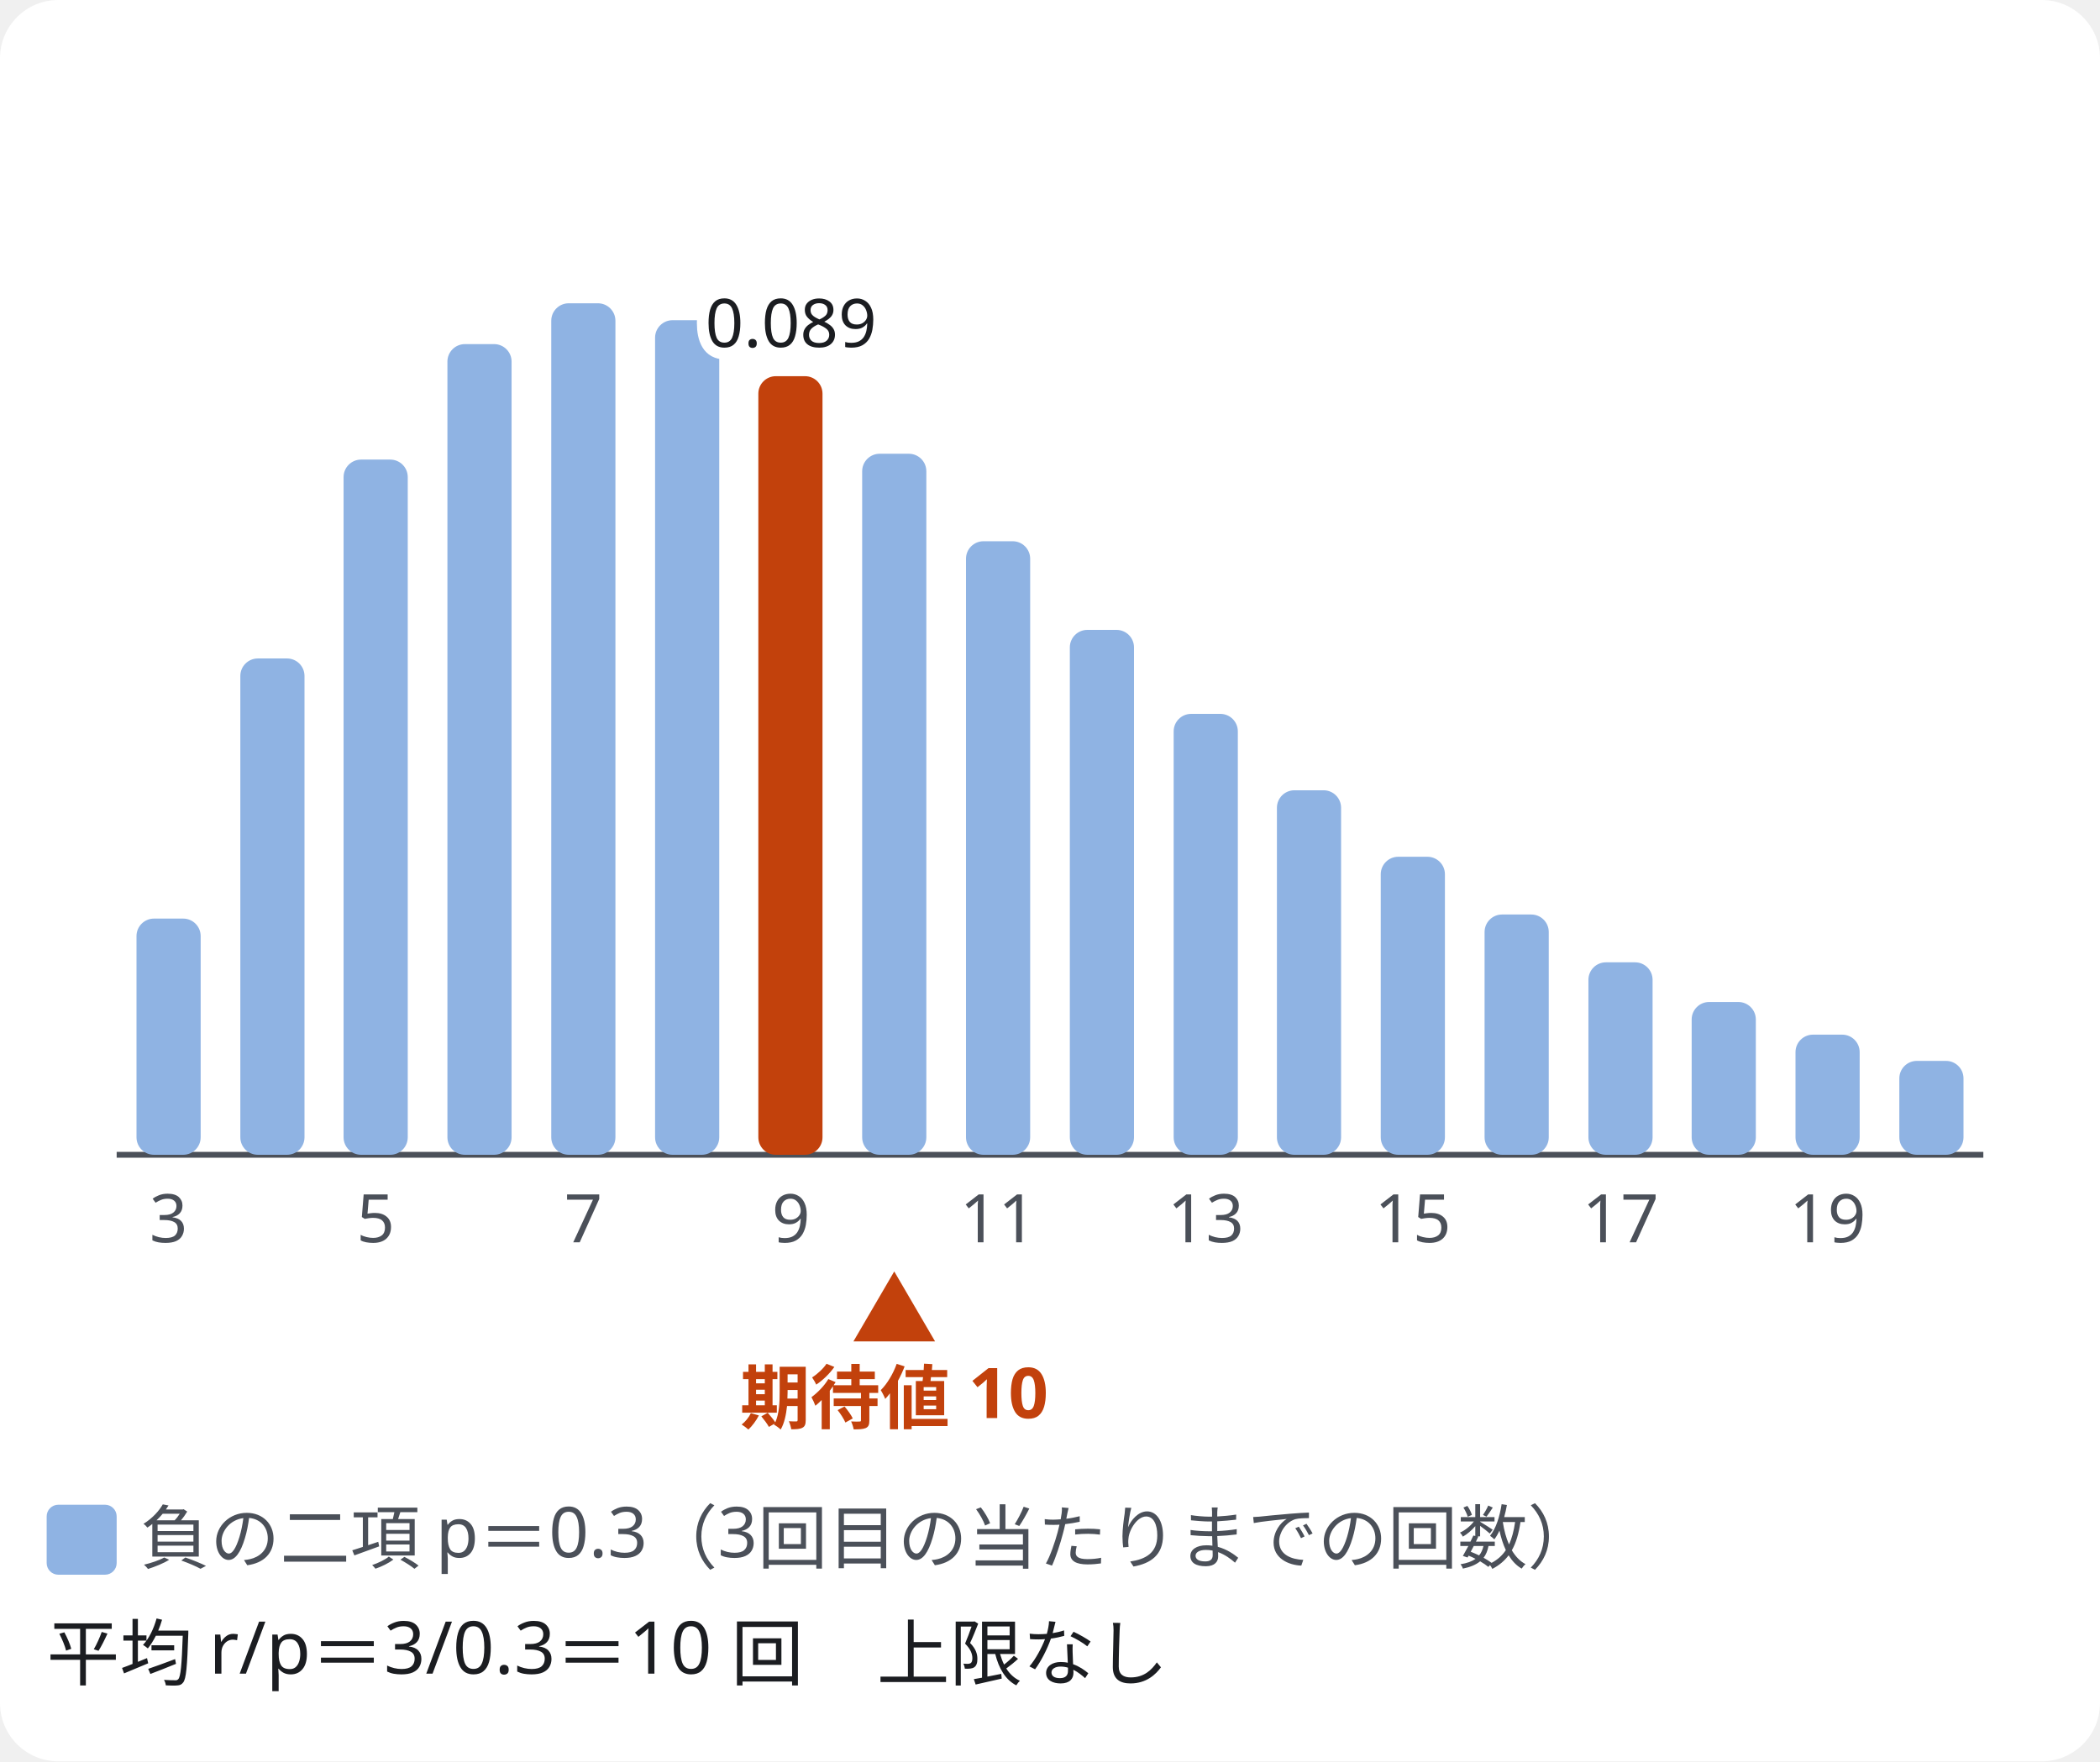
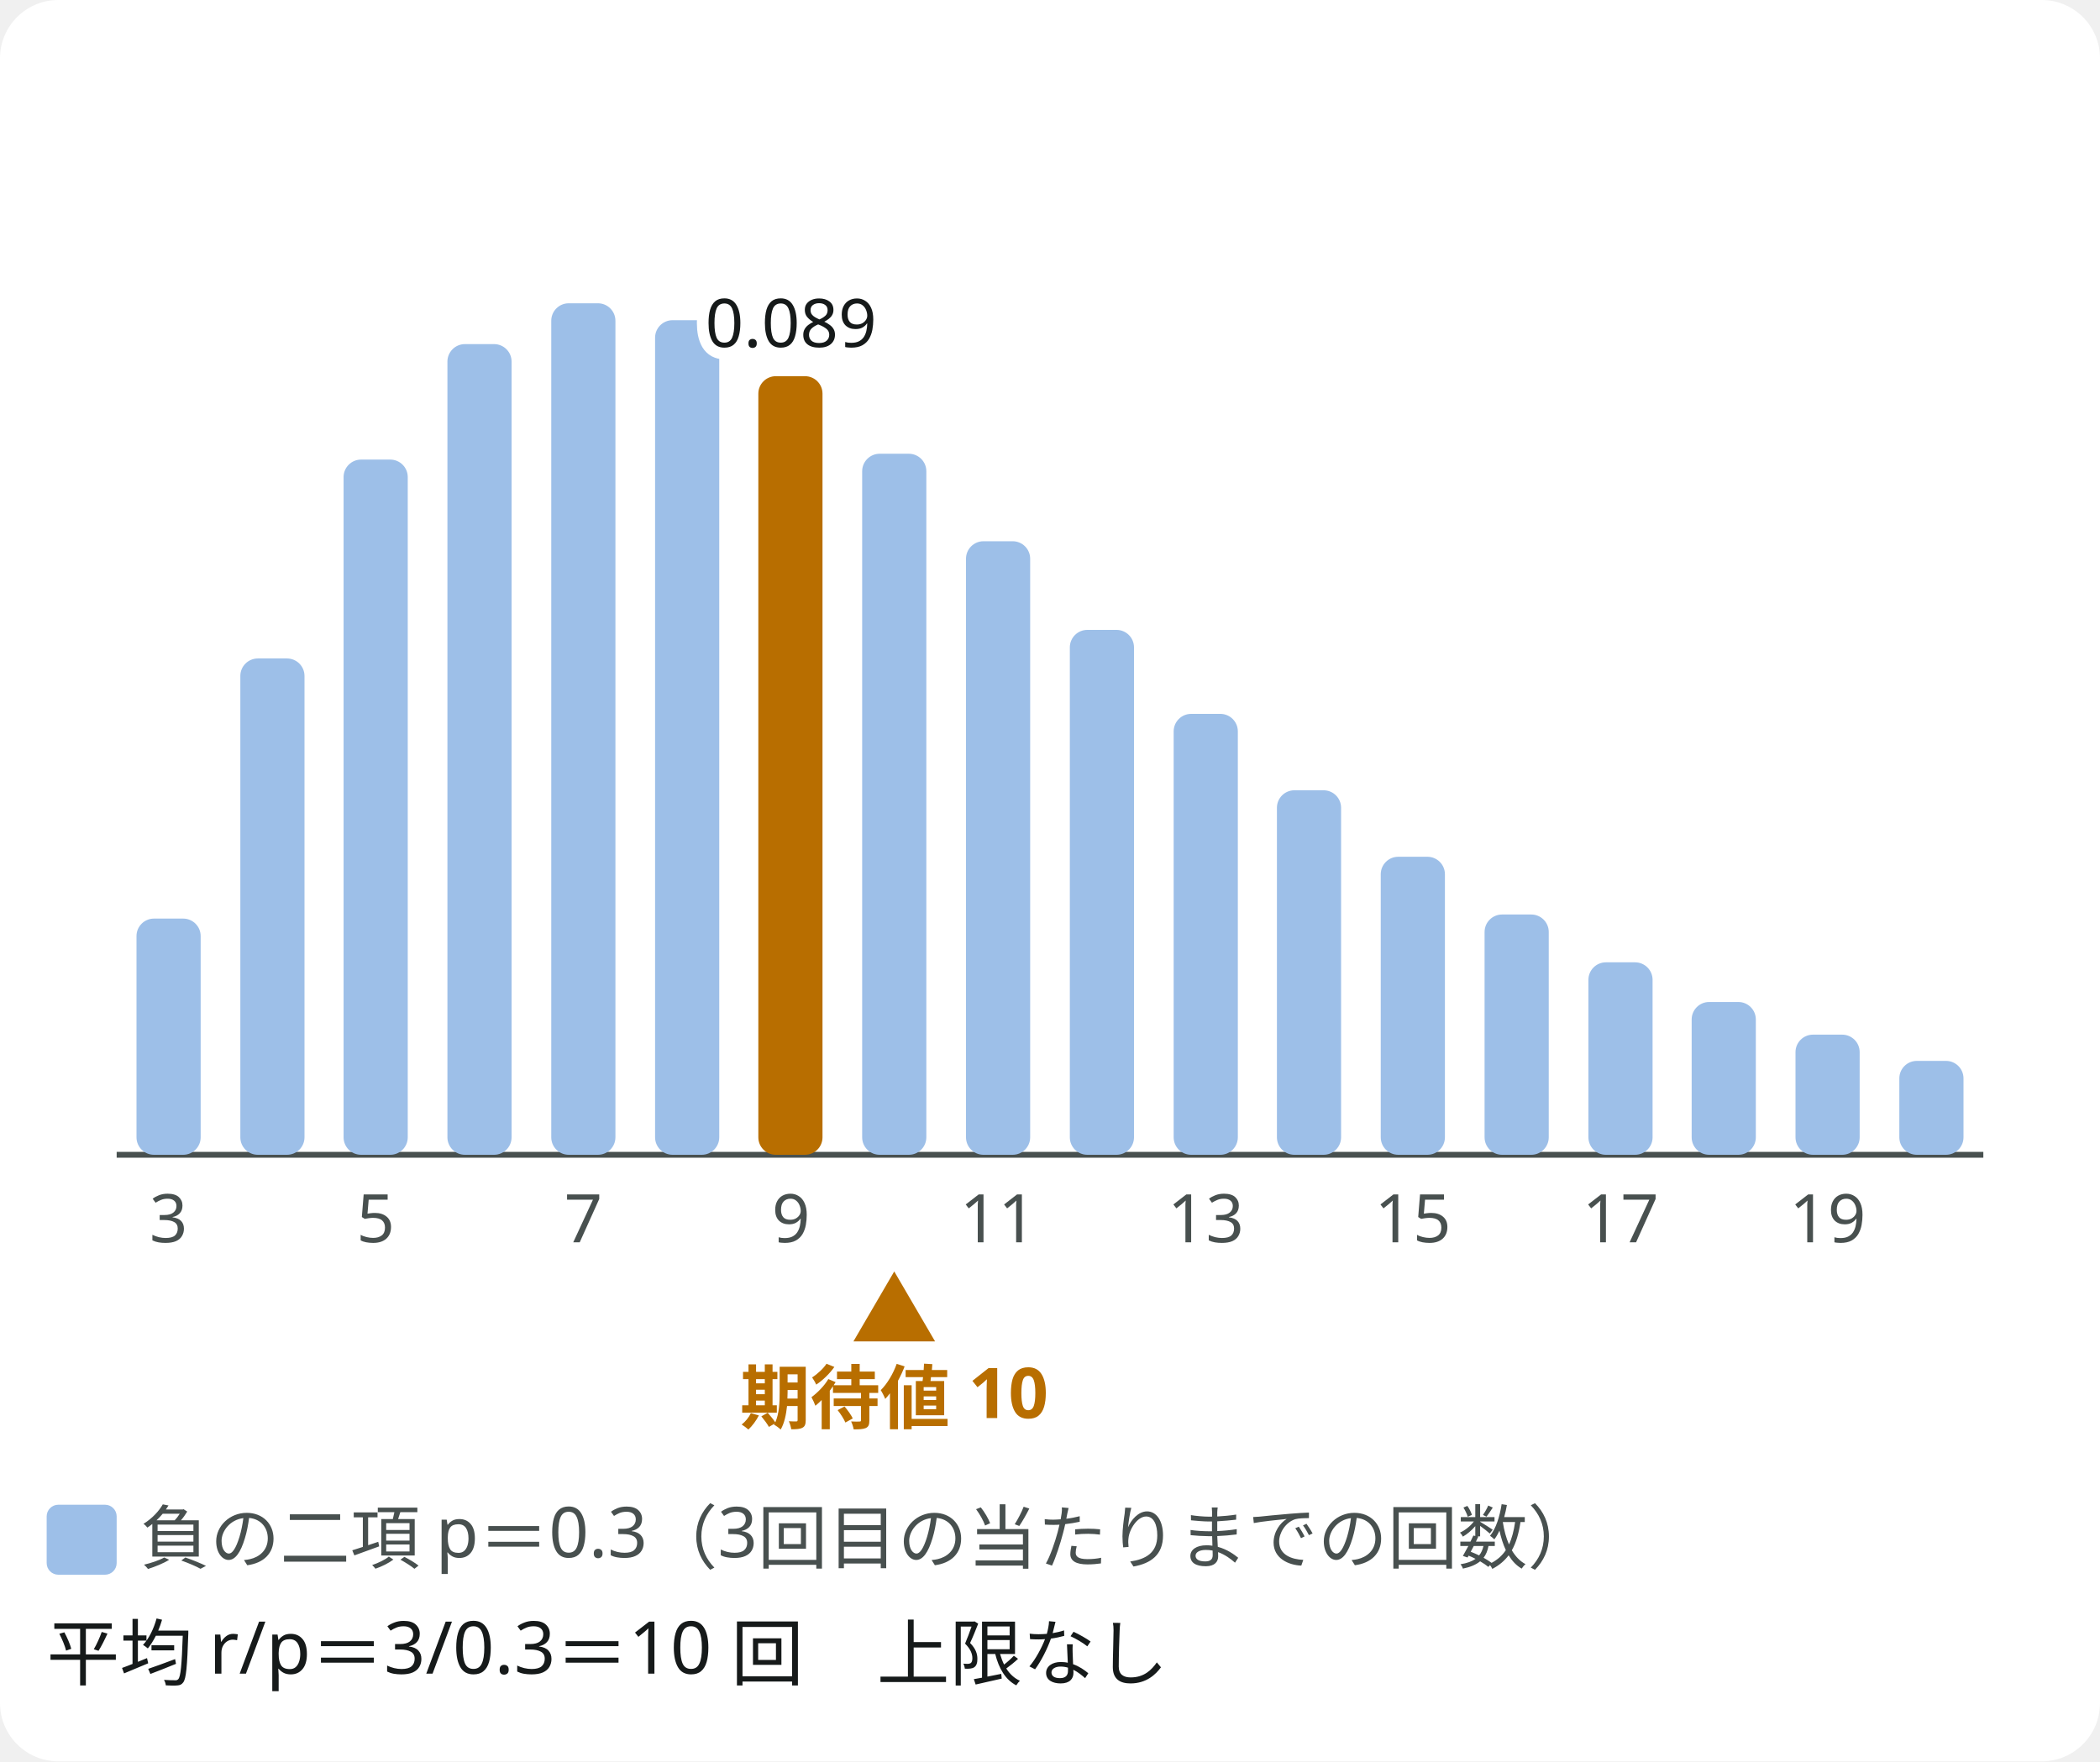
<svg xmlns="http://www.w3.org/2000/svg" viewBox="0 0 360 302" width="360" height="302" font-family="sans-serif">
  <rect width="360" height="302" rx="10" fill="#ffffff" />
-   <line x1="20" y1="198" x2="340" y2="198" stroke="#4b5059" stroke-width="1" />
-   <rect x="23.4" y="157.5" width="11" height="40.5" rx="3" fill="#8fb3e3" />
-   <text x="28.9" y="213" font-size="11.5" fill="#4b5059" text-anchor="middle">3</text>
-   <rect x="41.2" y="112.9" width="11" height="85.1" rx="3" fill="#8fb3e3" />
-   <rect x="58.9" y="78.8" width="11" height="119.2" rx="3" fill="#8fb3e3" />
-   <text x="64.4" y="213" font-size="11.5" fill="#4b5059" text-anchor="middle">5</text>
-   <rect x="76.7" y="59" width="11" height="139" rx="3" fill="#8fb3e3" />
-   <rect x="94.5" y="52" width="11" height="146" rx="3" fill="#8fb3e3" />
-   <text x="100" y="213" font-size="11.5" fill="#4b5059" text-anchor="middle">7</text>
-   <rect x="112.3" y="54.9" width="11" height="143.1" rx="3" fill="#8fb3e3" />
-   <rect x="130" y="64.5" width="11" height="133.5" rx="3" fill="#c2410c" />
-   <text x="135.6" y="59.5" font-size="11.5" fill="#1b1d21" text-anchor="middle" stroke="#ffffff" stroke-width="4" paint-order="stroke">0.089</text>
-   <text x="135.6" y="213" font-size="11.5" fill="#4b5059" text-anchor="middle">9</text>
-   <rect x="147.8" y="77.8" width="11" height="120.2" rx="3" fill="#8fb3e3" />
-   <rect x="165.6" y="92.8" width="11" height="105.2" rx="3" fill="#8fb3e3" />
-   <text x="171.1" y="213" font-size="11.5" fill="#4b5059" text-anchor="middle">11</text>
-   <rect x="183.4" y="108" width="11" height="90" rx="3" fill="#8fb3e3" />
-   <rect x="201.2" y="122.4" width="11" height="75.6" rx="3" fill="#8fb3e3" />
-   <text x="206.7" y="213" font-size="11.5" fill="#4b5059" text-anchor="middle">13</text>
-   <rect x="218.9" y="135.5" width="11" height="62.5" rx="3" fill="#8fb3e3" />
-   <rect x="236.7" y="146.9" width="11" height="51.1" rx="3" fill="#8fb3e3" />
-   <text x="242.2" y="213" font-size="11.5" fill="#4b5059" text-anchor="middle">15</text>
-   <rect x="254.5" y="156.8" width="11" height="41.2" rx="3" fill="#8fb3e3" />
-   <rect x="272.3" y="165" width="11" height="33" rx="3" fill="#8fb3e3" />
-   <text x="277.8" y="213" font-size="11.5" fill="#4b5059" text-anchor="middle">17</text>
-   <rect x="290" y="171.8" width="11" height="26.2" rx="3" fill="#8fb3e3" />
-   <rect x="307.8" y="177.4" width="11" height="20.6" rx="3" fill="#8fb3e3" />
-   <text x="313.3" y="213" font-size="11.5" fill="#4b5059" text-anchor="middle">19</text>
-   <rect x="325.6" y="181.9" width="11" height="16.1" rx="3" fill="#8fb3e3" />
-   <path d="M153.3,218 l-7,12 h14 z" fill="#c2410c" />
-   <text x="153.3" y="244" font-size="12" fill="#c2410c" text-anchor="middle" font-weight="bold">期待値 10</text>
-   <rect x="8" y="258" width="12" height="12" rx="2" fill="#8fb3e3" />
-   <text x="24" y="268" font-size="12" fill="#4b5059" text-anchor="start">負の二項 p＝0.3（3回目の当たりまでの回数）</text>
-   <text x="8" y="288" font-size="12.5" fill="#1b1d21" text-anchor="start">平均 r/p＝3/0.3＝10 回　上限なし</text>
+   <line x1="20" y1="198" x2="340" y2="198" stroke="#48504f" stroke-width="1" />
+   <rect x="23.4" y="157.5" width="11" height="40.5" rx="3" fill="#9dbfe8" />
+   <text x="28.9" y="213" font-size="11.5" fill="#48504f" text-anchor="middle">3</text>
+   <rect x="41.2" y="112.9" width="11" height="85.1" rx="3" fill="#9dbfe8" />
+   <rect x="58.9" y="78.8" width="11" height="119.2" rx="3" fill="#9dbfe8" />
+   <text x="64.4" y="213" font-size="11.5" fill="#48504f" text-anchor="middle">5</text>
+   <rect x="76.7" y="59" width="11" height="139" rx="3" fill="#9dbfe8" />
+   <rect x="94.5" y="52" width="11" height="146" rx="3" fill="#9dbfe8" />
+   <text x="100" y="213" font-size="11.5" fill="#48504f" text-anchor="middle">7</text>
+   <rect x="112.3" y="54.9" width="11" height="143.1" rx="3" fill="#9dbfe8" />
+   <rect x="130" y="64.5" width="11" height="133.5" rx="3" fill="#b86e00" />
+   <text x="135.6" y="59.5" font-size="11.5" fill="#161a1a" text-anchor="middle" stroke="#ffffff" stroke-width="4" paint-order="stroke">0.089</text>
+   <text x="135.6" y="213" font-size="11.5" fill="#48504f" text-anchor="middle">9</text>
+   <rect x="147.8" y="77.8" width="11" height="120.2" rx="3" fill="#9dbfe8" />
+   <rect x="165.6" y="92.8" width="11" height="105.2" rx="3" fill="#9dbfe8" />
+   <text x="171.1" y="213" font-size="11.5" fill="#48504f" text-anchor="middle">11</text>
+   <rect x="183.4" y="108" width="11" height="90" rx="3" fill="#9dbfe8" />
+   <rect x="201.2" y="122.4" width="11" height="75.6" rx="3" fill="#9dbfe8" />
+   <text x="206.7" y="213" font-size="11.5" fill="#48504f" text-anchor="middle">13</text>
+   <rect x="218.9" y="135.5" width="11" height="62.5" rx="3" fill="#9dbfe8" />
+   <rect x="236.7" y="146.9" width="11" height="51.1" rx="3" fill="#9dbfe8" />
+   <text x="242.2" y="213" font-size="11.5" fill="#48504f" text-anchor="middle">15</text>
+   <rect x="254.5" y="156.8" width="11" height="41.2" rx="3" fill="#9dbfe8" />
+   <rect x="272.3" y="165" width="11" height="33" rx="3" fill="#9dbfe8" />
+   <text x="277.8" y="213" font-size="11.5" fill="#48504f" text-anchor="middle">17</text>
+   <rect x="290" y="171.8" width="11" height="26.2" rx="3" fill="#9dbfe8" />
+   <rect x="307.8" y="177.4" width="11" height="20.6" rx="3" fill="#9dbfe8" />
+   <text x="313.3" y="213" font-size="11.5" fill="#48504f" text-anchor="middle">19</text>
+   <rect x="325.6" y="181.9" width="11" height="16.1" rx="3" fill="#9dbfe8" />
+   <path d="M153.3,218 l-7,12 h14 z" fill="#b86e00" />
+   <text x="153.3" y="244" font-size="12" fill="#b86e00" text-anchor="middle" font-weight="bold">期待値 10</text>
+   <rect x="8" y="258" width="12" height="12" rx="2" fill="#9dbfe8" />
+   <text x="24" y="268" font-size="12" fill="#48504f" text-anchor="start">負の二項 p＝0.3（3回目の当たりまでの回数）</text>
+   <text x="8" y="288" font-size="12.5" fill="#161a1a" text-anchor="start">平均 r/p＝3/0.3＝10 回　上限なし</text>
</svg>
